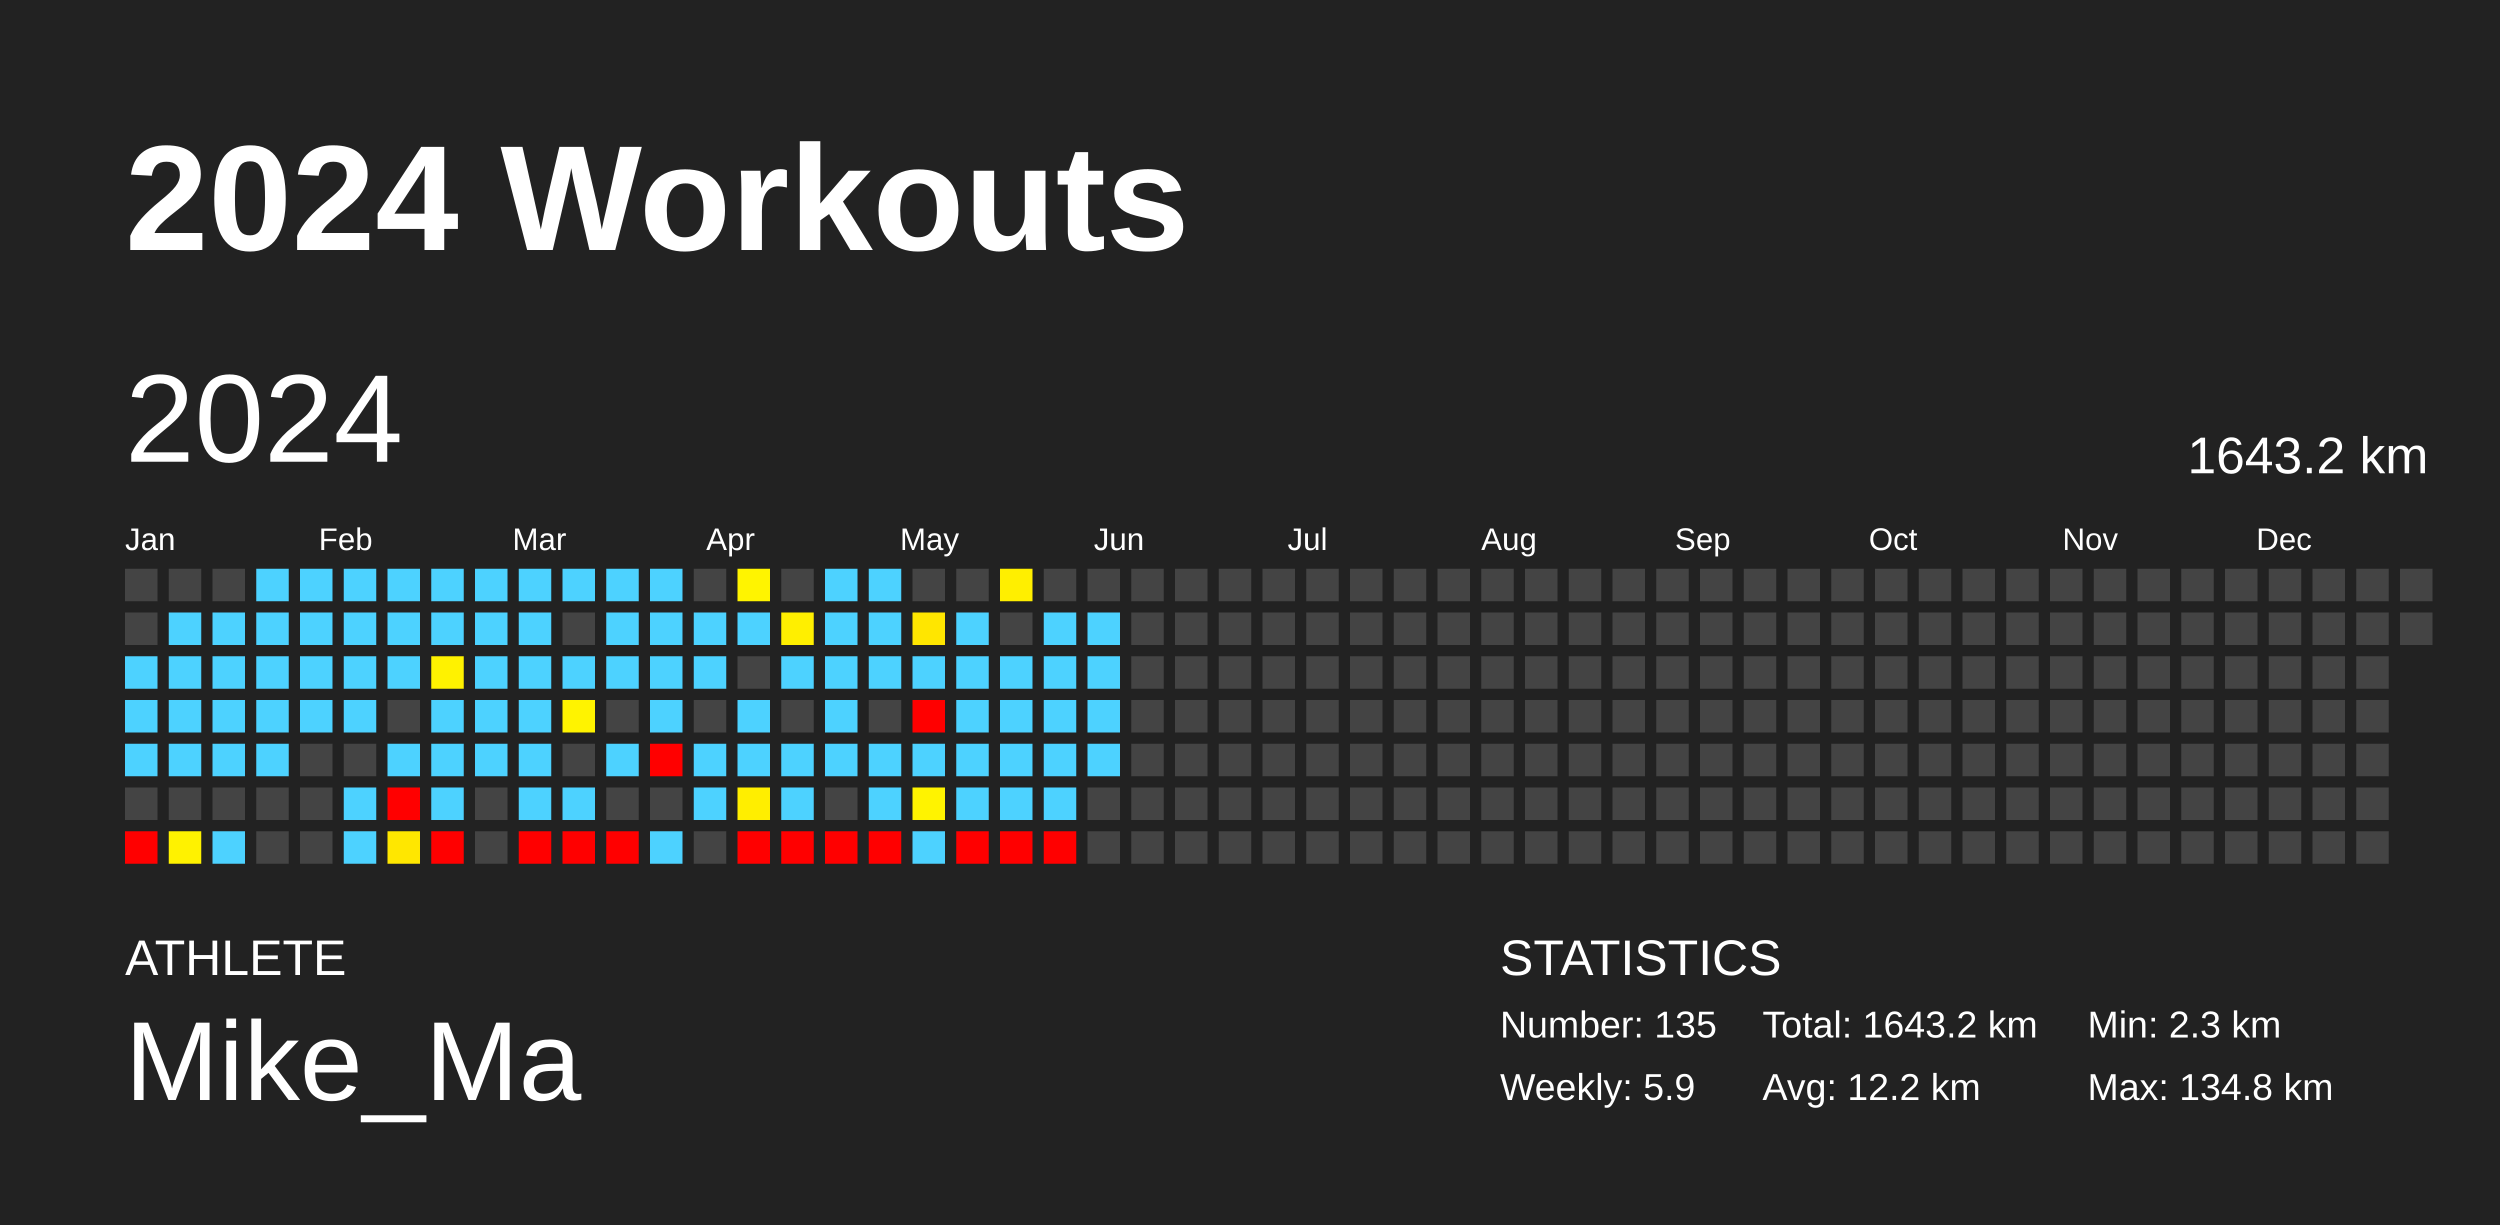
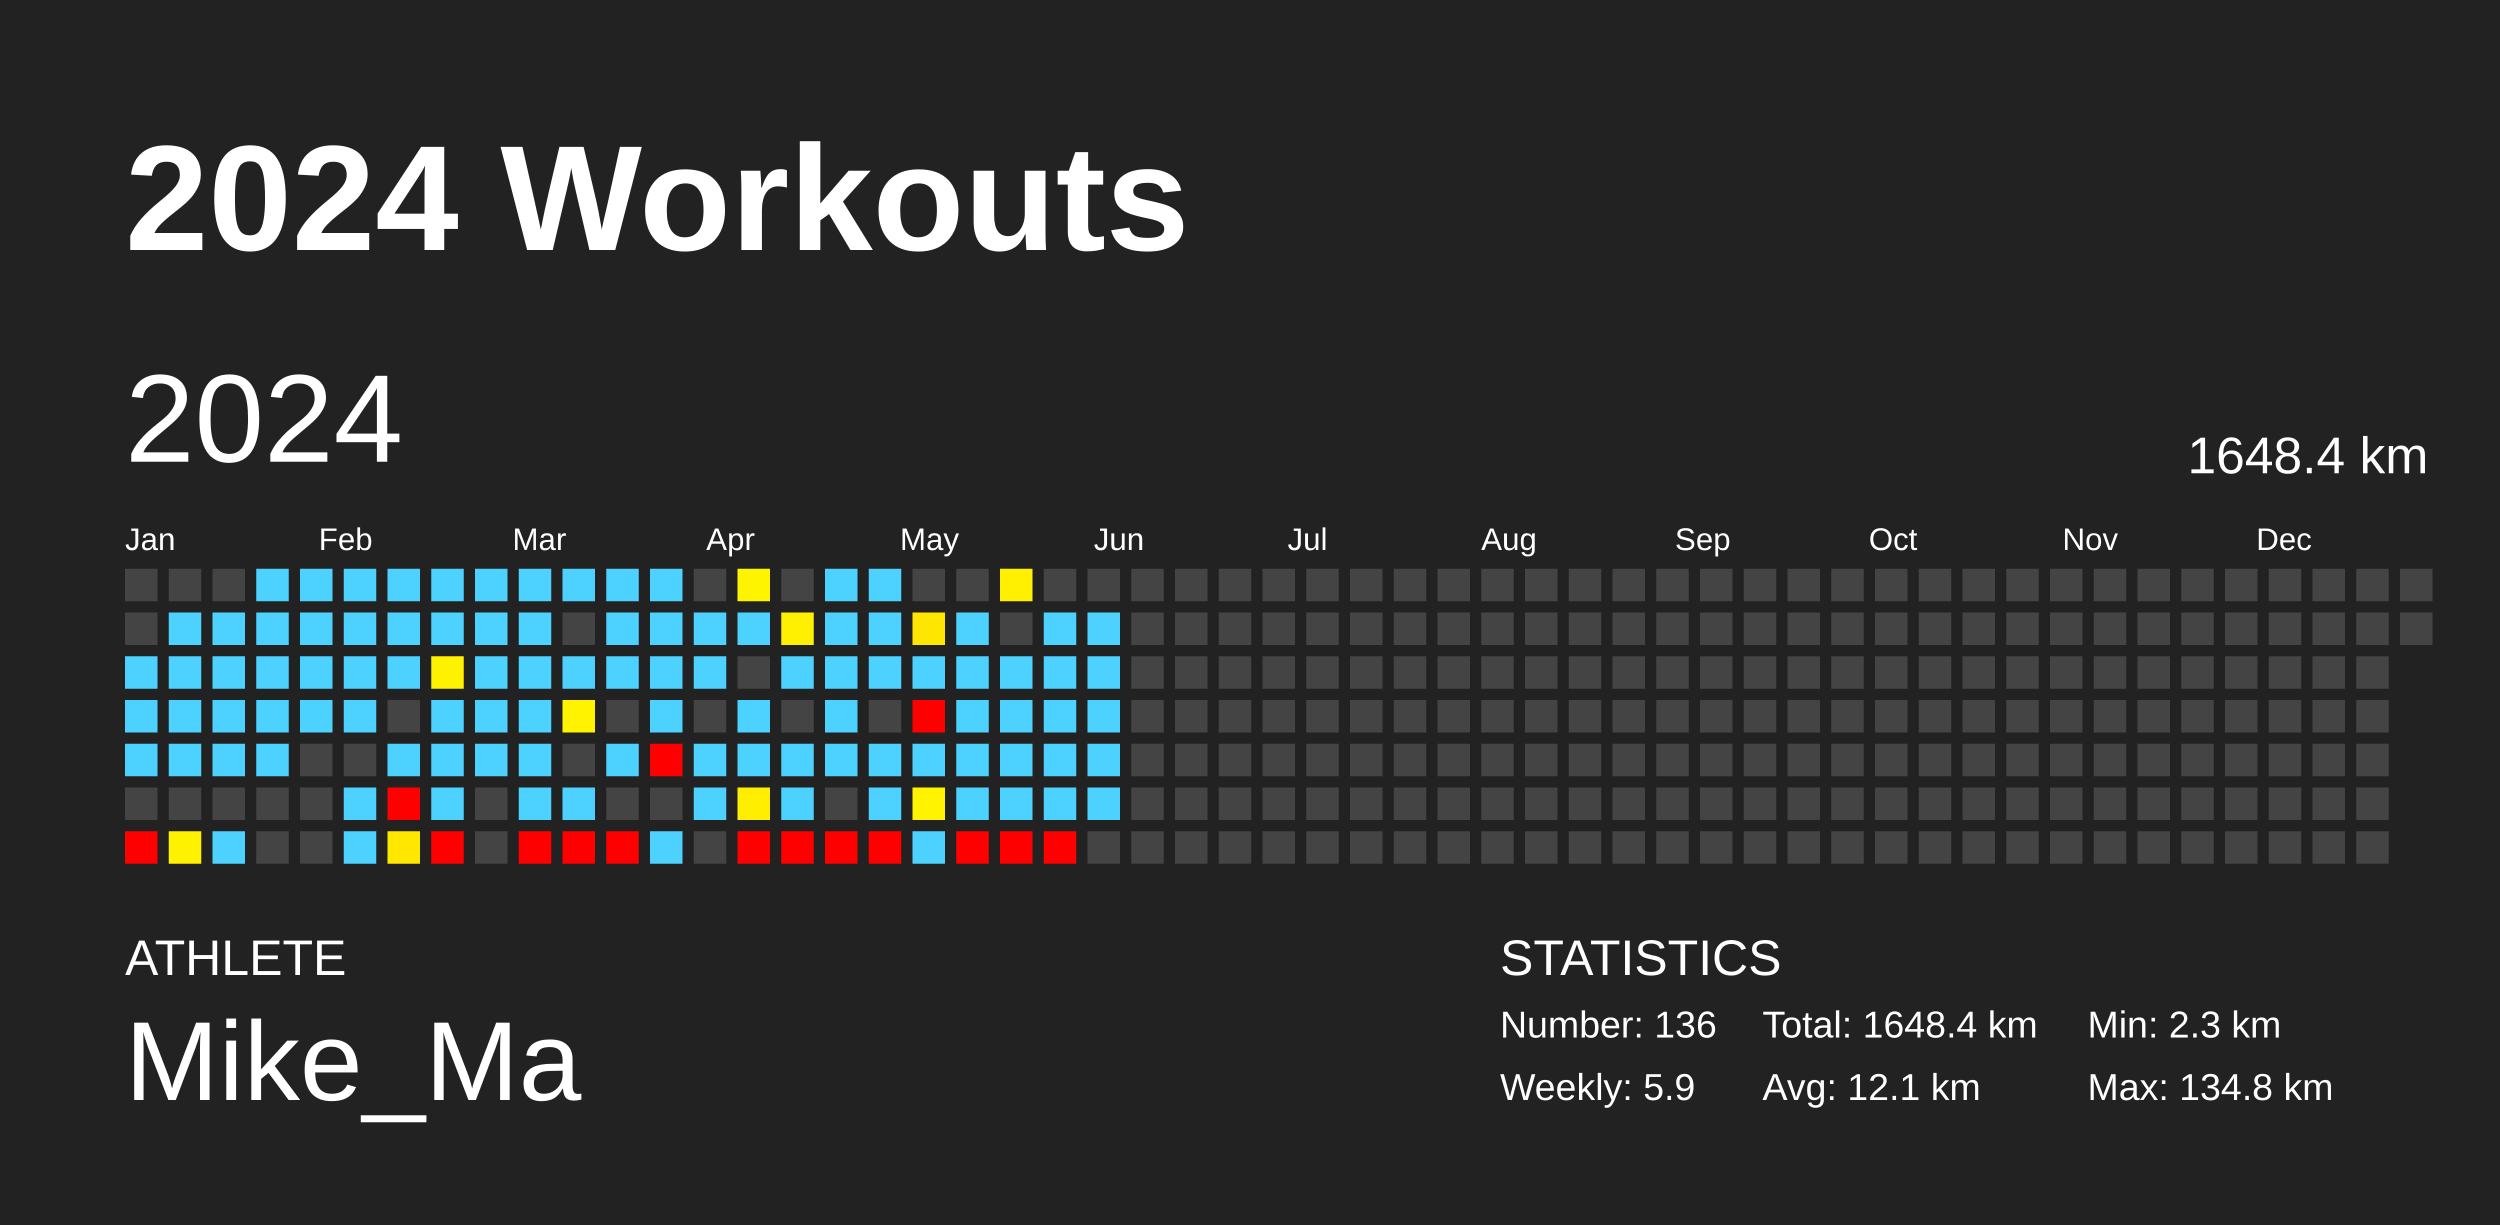
<svg xmlns="http://www.w3.org/2000/svg" baseProfile="full" height="98mm" version="1.1" viewBox="0,0,200,98" width="200mm">
  <defs />
  <rect fill="#222222" height="98" width="200" x="0" y="0" />
  <text fill="#FFFFFF" style="font-size:12px; font-family:Arial; font-weight:bold;" x="10" y="20">2024 Workouts</text>
  <text fill="#FFFFFF" style="font-size:4px; font-family:Arial" x="10" y="78">ATHLETE</text>
  <text fill="#FFFFFF" style="font-size:9px; font-family:Arial" x="10" y="88">Mike_Ma</text>
  <text fill="#FFFFFF" style="font-size:4px; font-family:Arial" x="120" y="78">STATISTICS</text>
-   <text fill="#FFFFFF" style="font-size:3px; font-family:Arial" x="120" y="83">Number: 135</text>
+   <text fill="#FFFFFF" style="font-size:3px; font-family:Arial" x="120" y="83">Number: 136</text>
  <text fill="#FFFFFF" style="font-size:3px; font-family:Arial" x="120" y="88">Weekly: 5.9</text>
-   <text fill="#FFFFFF" style="font-size:3px; font-family:Arial" x="141" y="83">Total: 1643.2 km</text>
-   <text fill="#FFFFFF" style="font-size:3px; font-family:Arial" x="141" y="88">Avg: 12.2 km</text>
+   <text fill="#FFFFFF" style="font-size:3px; font-family:Arial" x="141" y="83">Total: 1648.4 km</text>
+   <text fill="#FFFFFF" style="font-size:3px; font-family:Arial" x="141" y="88">Avg: 12.1 km</text>
  <text fill="#FFFFFF" style="font-size:3px; font-family:Arial" x="167" y="83">Min: 2.3 km</text>
  <text fill="#FFFFFF" style="font-size:3px; font-family:Arial" x="167" y="88">Max: 134.8 km</text>
  <text dominant-baseline="hanging" fill="#FFFFFF" style="font-size:10.0px; font-family:Arial;" x="10" y="30">2024</text>
-   <text dominant-baseline="hanging" fill="#FFFFFF" style="font-size:4.125px; font-family:Arial;" x="175" y="35">1643.2 km</text>
+   <text dominant-baseline="hanging" fill="#FFFFFF" style="font-size:4.125px; font-family:Arial;" x="175" y="35">1648.4 km</text>
  <text fill="#FFFFFF" style="font-size:2.5px; font-family:Arial" x="10.0" y="44">Jan</text>
  <text fill="#FFFFFF" style="font-size:2.5px; font-family:Arial" x="25.5" y="44">Feb</text>
  <text fill="#FFFFFF" style="font-size:2.5px; font-family:Arial" x="41.0" y="44">Mar</text>
  <text fill="#FFFFFF" style="font-size:2.5px; font-family:Arial" x="56.5" y="44">Apr</text>
  <text fill="#FFFFFF" style="font-size:2.5px; font-family:Arial" x="72.0" y="44">May</text>
  <text fill="#FFFFFF" style="font-size:2.5px; font-family:Arial" x="87.5" y="44">Jun</text>
  <text fill="#FFFFFF" style="font-size:2.5px; font-family:Arial" x="103.0" y="44">Jul</text>
  <text fill="#FFFFFF" style="font-size:2.5px; font-family:Arial" x="118.5" y="44">Aug</text>
  <text fill="#FFFFFF" style="font-size:2.5px; font-family:Arial" x="134.0" y="44">Sep</text>
  <text fill="#FFFFFF" style="font-size:2.5px; font-family:Arial" x="149.5" y="44">Oct</text>
  <text fill="#FFFFFF" style="font-size:2.5px; font-family:Arial" x="165.0" y="44">Nov</text>
  <text fill="#FFFFFF" style="font-size:2.5px; font-family:Arial" x="180.5" y="44">Dec</text>
  <rect fill="#444444" height="2.6" width="2.6" x="10.0" y="45.5" />
  <rect fill="#444444" height="2.6" width="2.6" x="10.0" y="49.0" />
  <rect fill="#4dd2ff" height="2.6" width="2.6" x="10.0" y="52.5" />
  <rect fill="#4dd2ff" height="2.6" width="2.6" x="10.0" y="56.0" />
  <rect fill="#4dd2ff" height="2.6" width="2.6" x="10.0" y="59.5" />
  <rect fill="#444444" height="2.6" width="2.6" x="10.0" y="63.0" />
  <rect fill="red" height="2.6" width="2.6" x="10.0" y="66.5" />
  <rect fill="#444444" height="2.6" width="2.6" x="13.5" y="45.5" />
  <rect fill="#4dd2ff" height="2.6" width="2.6" x="13.5" y="49.0" />
  <rect fill="#4dd2ff" height="2.6" width="2.6" x="13.5" y="52.5" />
  <rect fill="#4dd2ff" height="2.6" width="2.6" x="13.5" y="56.0" />
  <rect fill="#4dd2ff" height="2.6" width="2.6" x="13.5" y="59.5" />
  <rect fill="#444444" height="2.6" width="2.6" x="13.5" y="63.0" />
  <rect fill="#fff200" height="2.6" width="2.6" x="13.5" y="66.5" />
  <rect fill="#444444" height="2.6" width="2.6" x="17.0" y="45.5" />
  <rect fill="#4dd2ff" height="2.6" width="2.6" x="17.0" y="49.0" />
  <rect fill="#4dd2ff" height="2.6" width="2.6" x="17.0" y="52.5" />
  <rect fill="#4dd2ff" height="2.6" width="2.6" x="17.0" y="56.0" />
  <rect fill="#4dd2ff" height="2.6" width="2.6" x="17.0" y="59.5" />
  <rect fill="#444444" height="2.6" width="2.6" x="17.0" y="63.0" />
  <rect fill="#4dd2ff" height="2.6" width="2.6" x="17.0" y="66.5" />
  <rect fill="#4dd2ff" height="2.6" width="2.6" x="20.5" y="45.5" />
  <rect fill="#4dd2ff" height="2.6" width="2.6" x="20.5" y="49.0" />
  <rect fill="#4dd2ff" height="2.6" width="2.6" x="20.5" y="52.5" />
  <rect fill="#4dd2ff" height="2.6" width="2.6" x="20.5" y="56.0" />
  <rect fill="#4dd2ff" height="2.6" width="2.6" x="20.5" y="59.5" />
  <rect fill="#444444" height="2.6" width="2.6" x="20.5" y="63.0" />
  <rect fill="#444444" height="2.6" width="2.6" x="20.5" y="66.5" />
  <rect fill="#4dd2ff" height="2.6" width="2.6" x="24.0" y="45.5" />
  <rect fill="#4dd2ff" height="2.6" width="2.6" x="24.0" y="49.0" />
  <rect fill="#4dd2ff" height="2.6" width="2.6" x="24.0" y="52.5" />
  <rect fill="#4dd2ff" height="2.6" width="2.6" x="24.0" y="56.0" />
  <rect fill="#444444" height="2.6" width="2.6" x="24.0" y="59.5" />
  <rect fill="#444444" height="2.6" width="2.6" x="24.0" y="63.0" />
  <rect fill="#444444" height="2.6" width="2.6" x="24.0" y="66.5" />
  <rect fill="#4dd2ff" height="2.6" width="2.6" x="27.5" y="45.5" />
  <rect fill="#4dd2ff" height="2.6" width="2.6" x="27.5" y="49.0" />
  <rect fill="#4dd2ff" height="2.6" width="2.6" x="27.5" y="52.5" />
  <rect fill="#4dd2ff" height="2.6" width="2.6" x="27.5" y="56.0" />
  <rect fill="#444444" height="2.6" width="2.6" x="27.5" y="59.5" />
  <rect fill="#4dd2ff" height="2.6" width="2.6" x="27.5" y="63.0" />
  <rect fill="#4dd2ff" height="2.6" width="2.6" x="27.5" y="66.5" />
  <rect fill="#4dd2ff" height="2.6" width="2.6" x="31.0" y="45.5" />
  <rect fill="#4dd2ff" height="2.6" width="2.6" x="31.0" y="49.0" />
  <rect fill="#4dd2ff" height="2.6" width="2.6" x="31.0" y="52.5" />
  <rect fill="#444444" height="2.6" width="2.6" x="31.0" y="56.0" />
  <rect fill="#4dd2ff" height="2.6" width="2.6" x="31.0" y="59.5" />
  <rect fill="red" height="2.6" width="2.6" x="31.0" y="63.0" />
  <rect fill="#ffe700" height="2.6" width="2.6" x="31.0" y="66.5" />
  <rect fill="#4dd2ff" height="2.6" width="2.6" x="34.5" y="45.5" />
  <rect fill="#4dd2ff" height="2.6" width="2.6" x="34.5" y="49.0" />
  <rect fill="#fff200" height="2.6" width="2.6" x="34.5" y="52.5" />
  <rect fill="#4dd2ff" height="2.6" width="2.6" x="34.5" y="56.0" />
  <rect fill="#4dd2ff" height="2.6" width="2.6" x="34.5" y="59.5" />
  <rect fill="#4dd2ff" height="2.6" width="2.6" x="34.5" y="63.0" />
  <rect fill="red" height="2.6" width="2.6" x="34.5" y="66.5" />
  <rect fill="#4dd2ff" height="2.6" width="2.6" x="38.0" y="45.5" />
  <rect fill="#4dd2ff" height="2.6" width="2.6" x="38.0" y="49.0" />
  <rect fill="#4dd2ff" height="2.6" width="2.6" x="38.0" y="52.5" />
  <rect fill="#4dd2ff" height="2.6" width="2.6" x="38.0" y="56.0" />
  <rect fill="#4dd2ff" height="2.6" width="2.6" x="38.0" y="59.5" />
  <rect fill="#444444" height="2.6" width="2.6" x="38.0" y="63.0" />
  <rect fill="#444444" height="2.6" width="2.6" x="38.0" y="66.5" />
  <rect fill="#4dd2ff" height="2.6" width="2.6" x="41.5" y="45.5" />
  <rect fill="#4dd2ff" height="2.6" width="2.6" x="41.5" y="49.0" />
  <rect fill="#4dd2ff" height="2.6" width="2.6" x="41.5" y="52.5" />
  <rect fill="#4dd2ff" height="2.6" width="2.6" x="41.5" y="56.0" />
  <rect fill="#4dd2ff" height="2.6" width="2.6" x="41.5" y="59.5" />
  <rect fill="#4dd2ff" height="2.6" width="2.6" x="41.5" y="63.0" />
  <rect fill="red" height="2.6" width="2.6" x="41.5" y="66.5" />
  <rect fill="#4dd2ff" height="2.6" width="2.6" x="45.0" y="45.5" />
  <rect fill="#444444" height="2.6" width="2.6" x="45.0" y="49.0" />
  <rect fill="#4dd2ff" height="2.6" width="2.6" x="45.0" y="52.5" />
  <rect fill="#fff300" height="2.6" width="2.6" x="45.0" y="56.0" />
  <rect fill="#444444" height="2.6" width="2.6" x="45.0" y="59.5" />
  <rect fill="#4dd2ff" height="2.6" width="2.6" x="45.0" y="63.0" />
  <rect fill="red" height="2.6" width="2.6" x="45.0" y="66.5" />
  <rect fill="#4dd2ff" height="2.6" width="2.6" x="48.5" y="45.5" />
  <rect fill="#4dd2ff" height="2.6" width="2.6" x="48.5" y="49.0" />
  <rect fill="#4dd2ff" height="2.6" width="2.6" x="48.5" y="52.5" />
  <rect fill="#444444" height="2.6" width="2.6" x="48.5" y="56.0" />
  <rect fill="#4dd2ff" height="2.6" width="2.6" x="48.5" y="59.5" />
  <rect fill="#444444" height="2.6" width="2.6" x="48.5" y="63.0" />
  <rect fill="red" height="2.6" width="2.6" x="48.5" y="66.5" />
  <rect fill="#4dd2ff" height="2.6" width="2.6" x="52.0" y="45.5" />
  <rect fill="#4dd2ff" height="2.6" width="2.6" x="52.0" y="49.0" />
  <rect fill="#4dd2ff" height="2.6" width="2.6" x="52.0" y="52.5" />
  <rect fill="#4dd2ff" height="2.6" width="2.6" x="52.0" y="56.0" />
  <rect fill="red" height="2.6" width="2.6" x="52.0" y="59.5" />
  <rect fill="#444444" height="2.6" width="2.6" x="52.0" y="63.0" />
  <rect fill="#4dd2ff" height="2.6" width="2.6" x="52.0" y="66.5" />
  <rect fill="#444444" height="2.6" width="2.6" x="55.5" y="45.5" />
  <rect fill="#4dd2ff" height="2.6" width="2.6" x="55.5" y="49.0" />
  <rect fill="#4dd2ff" height="2.6" width="2.6" x="55.5" y="52.5" />
  <rect fill="#444444" height="2.6" width="2.6" x="55.5" y="56.0" />
  <rect fill="#4dd2ff" height="2.6" width="2.6" x="55.5" y="59.5" />
  <rect fill="#4dd2ff" height="2.6" width="2.6" x="55.5" y="63.0" />
  <rect fill="#444444" height="2.6" width="2.6" x="55.5" y="66.5" />
  <rect fill="#fff400" height="2.6" width="2.6" x="59.0" y="45.5" />
  <rect fill="#4dd2ff" height="2.6" width="2.6" x="59.0" y="49.0" />
  <rect fill="#444444" height="2.6" width="2.6" x="59.0" y="52.5" />
  <rect fill="#4dd2ff" height="2.6" width="2.6" x="59.0" y="56.0" />
  <rect fill="#4dd2ff" height="2.6" width="2.6" x="59.0" y="59.5" />
  <rect fill="#ffee00" height="2.6" width="2.6" x="59.0" y="63.0" />
  <rect fill="red" height="2.6" width="2.6" x="59.0" y="66.5" />
  <rect fill="#444444" height="2.6" width="2.6" x="62.5" y="45.5" />
  <rect fill="#ffef00" height="2.6" width="2.6" x="62.5" y="49.0" />
  <rect fill="#4dd2ff" height="2.6" width="2.6" x="62.5" y="52.5" />
  <rect fill="#444444" height="2.6" width="2.6" x="62.5" y="56.0" />
  <rect fill="#4dd2ff" height="2.6" width="2.6" x="62.5" y="59.5" />
  <rect fill="#4dd2ff" height="2.6" width="2.6" x="62.5" y="63.0" />
  <rect fill="red" height="2.6" width="2.6" x="62.5" y="66.5" />
  <rect fill="#4dd2ff" height="2.6" width="2.6" x="66.0" y="45.5" />
  <rect fill="#4dd2ff" height="2.6" width="2.6" x="66.0" y="49.0" />
  <rect fill="#4dd2ff" height="2.6" width="2.6" x="66.0" y="52.5" />
  <rect fill="#4dd2ff" height="2.6" width="2.6" x="66.0" y="56.0" />
  <rect fill="#4dd2ff" height="2.6" width="2.6" x="66.0" y="59.5" />
  <rect fill="#444444" height="2.6" width="2.6" x="66.0" y="63.0" />
  <rect fill="red" height="2.6" width="2.6" x="66.0" y="66.5" />
  <rect fill="#4dd2ff" height="2.6" width="2.6" x="69.5" y="45.5" />
  <rect fill="#4dd2ff" height="2.6" width="2.6" x="69.5" y="49.0" />
  <rect fill="#4dd2ff" height="2.6" width="2.6" x="69.5" y="52.5" />
  <rect fill="#444444" height="2.6" width="2.6" x="69.5" y="56.0" />
  <rect fill="#4dd2ff" height="2.6" width="2.6" x="69.5" y="59.5" />
  <rect fill="#4dd2ff" height="2.6" width="2.6" x="69.5" y="63.0" />
  <rect fill="red" height="2.6" width="2.6" x="69.5" y="66.5" />
  <rect fill="#444444" height="2.6" width="2.6" x="73.0" y="45.5" />
  <rect fill="#ffe600" height="2.6" width="2.6" x="73.0" y="49.0" />
  <rect fill="#4dd2ff" height="2.6" width="2.6" x="73.0" y="52.5" />
  <rect fill="red" height="2.6" width="2.6" x="73.0" y="56.0" />
  <rect fill="#4dd2ff" height="2.6" width="2.6" x="73.0" y="59.5" />
  <rect fill="#fff300" height="2.6" width="2.6" x="73.0" y="63.0" />
  <rect fill="#4dd2ff" height="2.6" width="2.6" x="73.0" y="66.5" />
  <rect fill="#444444" height="2.6" width="2.6" x="76.5" y="45.5" />
  <rect fill="#4dd2ff" height="2.6" width="2.6" x="76.5" y="49.0" />
  <rect fill="#4dd2ff" height="2.6" width="2.6" x="76.5" y="52.5" />
  <rect fill="#4dd2ff" height="2.6" width="2.6" x="76.5" y="56.0" />
  <rect fill="#4dd2ff" height="2.6" width="2.6" x="76.5" y="59.5" />
  <rect fill="#4dd2ff" height="2.6" width="2.6" x="76.5" y="63.0" />
  <rect fill="red" height="2.6" width="2.6" x="76.5" y="66.5" />
  <rect fill="#ffef00" height="2.6" width="2.6" x="80.0" y="45.5" />
  <rect fill="#444444" height="2.6" width="2.6" x="80.0" y="49.0" />
  <rect fill="#4dd2ff" height="2.6" width="2.6" x="80.0" y="52.5" />
  <rect fill="#4dd2ff" height="2.6" width="2.6" x="80.0" y="56.0" />
  <rect fill="#4dd2ff" height="2.6" width="2.6" x="80.0" y="59.5" />
  <rect fill="#4dd2ff" height="2.6" width="2.6" x="80.0" y="63.0" />
  <rect fill="red" height="2.6" width="2.6" x="80.0" y="66.5" />
  <rect fill="#444444" height="2.6" width="2.6" x="83.5" y="45.5" />
  <rect fill="#4dd2ff" height="2.6" width="2.6" x="83.5" y="49.0" />
  <rect fill="#4dd2ff" height="2.6" width="2.6" x="83.5" y="52.5" />
  <rect fill="#4dd2ff" height="2.6" width="2.6" x="83.5" y="56.0" />
  <rect fill="#4dd2ff" height="2.6" width="2.6" x="83.5" y="59.5" />
  <rect fill="#4dd2ff" height="2.6" width="2.6" x="83.5" y="63.0" />
  <rect fill="red" height="2.6" width="2.6" x="83.5" y="66.5" />
  <rect fill="#444444" height="2.6" width="2.6" x="87.0" y="45.5" />
  <rect fill="#4dd2ff" height="2.6" width="2.6" x="87.0" y="49.0" />
  <rect fill="#4dd2ff" height="2.6" width="2.6" x="87.0" y="52.5" />
  <rect fill="#4dd2ff" height="2.6" width="2.6" x="87.0" y="56.0" />
  <rect fill="#4dd2ff" height="2.6" width="2.6" x="87.0" y="59.5" />
-   <rect fill="#444444" height="2.6" width="2.6" x="87.0" y="63.0" />
+   <rect fill="#4dd2ff" height="2.6" width="2.6" x="87.0" y="63.0" />
  <rect fill="#444444" height="2.6" width="2.6" x="87.0" y="66.5" />
  <rect fill="#444444" height="2.6" width="2.6" x="90.5" y="45.5" />
  <rect fill="#444444" height="2.6" width="2.6" x="90.5" y="49.0" />
  <rect fill="#444444" height="2.6" width="2.6" x="90.5" y="52.5" />
  <rect fill="#444444" height="2.6" width="2.6" x="90.5" y="56.0" />
  <rect fill="#444444" height="2.6" width="2.6" x="90.5" y="59.5" />
  <rect fill="#444444" height="2.6" width="2.6" x="90.5" y="63.0" />
  <rect fill="#444444" height="2.6" width="2.6" x="90.5" y="66.5" />
  <rect fill="#444444" height="2.6" width="2.6" x="94.0" y="45.5" />
  <rect fill="#444444" height="2.6" width="2.6" x="94.0" y="49.0" />
  <rect fill="#444444" height="2.6" width="2.6" x="94.0" y="52.5" />
  <rect fill="#444444" height="2.6" width="2.6" x="94.0" y="56.0" />
  <rect fill="#444444" height="2.6" width="2.6" x="94.0" y="59.5" />
  <rect fill="#444444" height="2.6" width="2.6" x="94.0" y="63.0" />
  <rect fill="#444444" height="2.6" width="2.6" x="94.0" y="66.5" />
  <rect fill="#444444" height="2.6" width="2.6" x="97.5" y="45.5" />
  <rect fill="#444444" height="2.6" width="2.6" x="97.5" y="49.0" />
  <rect fill="#444444" height="2.6" width="2.6" x="97.5" y="52.5" />
  <rect fill="#444444" height="2.6" width="2.6" x="97.5" y="56.0" />
  <rect fill="#444444" height="2.6" width="2.6" x="97.5" y="59.5" />
  <rect fill="#444444" height="2.6" width="2.6" x="97.5" y="63.0" />
  <rect fill="#444444" height="2.6" width="2.6" x="97.5" y="66.5" />
  <rect fill="#444444" height="2.6" width="2.6" x="101.0" y="45.5" />
  <rect fill="#444444" height="2.6" width="2.6" x="101.0" y="49.0" />
  <rect fill="#444444" height="2.6" width="2.6" x="101.0" y="52.5" />
  <rect fill="#444444" height="2.6" width="2.6" x="101.0" y="56.0" />
  <rect fill="#444444" height="2.6" width="2.6" x="101.0" y="59.5" />
  <rect fill="#444444" height="2.6" width="2.6" x="101.0" y="63.0" />
  <rect fill="#444444" height="2.6" width="2.6" x="101.0" y="66.5" />
  <rect fill="#444444" height="2.6" width="2.6" x="104.5" y="45.5" />
  <rect fill="#444444" height="2.6" width="2.6" x="104.5" y="49.0" />
  <rect fill="#444444" height="2.6" width="2.6" x="104.5" y="52.5" />
  <rect fill="#444444" height="2.6" width="2.6" x="104.5" y="56.0" />
  <rect fill="#444444" height="2.6" width="2.6" x="104.5" y="59.5" />
  <rect fill="#444444" height="2.6" width="2.6" x="104.5" y="63.0" />
  <rect fill="#444444" height="2.6" width="2.6" x="104.5" y="66.5" />
  <rect fill="#444444" height="2.6" width="2.6" x="108.0" y="45.5" />
  <rect fill="#444444" height="2.6" width="2.6" x="108.0" y="49.0" />
  <rect fill="#444444" height="2.6" width="2.6" x="108.0" y="52.5" />
  <rect fill="#444444" height="2.6" width="2.6" x="108.0" y="56.0" />
  <rect fill="#444444" height="2.6" width="2.6" x="108.0" y="59.5" />
  <rect fill="#444444" height="2.6" width="2.6" x="108.0" y="63.0" />
  <rect fill="#444444" height="2.6" width="2.6" x="108.0" y="66.5" />
  <rect fill="#444444" height="2.6" width="2.6" x="111.5" y="45.5" />
  <rect fill="#444444" height="2.6" width="2.6" x="111.5" y="49.0" />
  <rect fill="#444444" height="2.6" width="2.6" x="111.5" y="52.5" />
  <rect fill="#444444" height="2.6" width="2.6" x="111.5" y="56.0" />
  <rect fill="#444444" height="2.6" width="2.6" x="111.5" y="59.5" />
  <rect fill="#444444" height="2.6" width="2.6" x="111.5" y="63.0" />
  <rect fill="#444444" height="2.6" width="2.6" x="111.5" y="66.5" />
  <rect fill="#444444" height="2.6" width="2.6" x="115.0" y="45.5" />
  <rect fill="#444444" height="2.6" width="2.6" x="115.0" y="49.0" />
  <rect fill="#444444" height="2.6" width="2.6" x="115.0" y="52.5" />
  <rect fill="#444444" height="2.6" width="2.6" x="115.0" y="56.0" />
  <rect fill="#444444" height="2.6" width="2.6" x="115.0" y="59.5" />
  <rect fill="#444444" height="2.6" width="2.6" x="115.0" y="63.0" />
  <rect fill="#444444" height="2.6" width="2.6" x="115.0" y="66.5" />
  <rect fill="#444444" height="2.6" width="2.6" x="118.5" y="45.5" />
  <rect fill="#444444" height="2.6" width="2.6" x="118.5" y="49.0" />
  <rect fill="#444444" height="2.6" width="2.6" x="118.5" y="52.5" />
  <rect fill="#444444" height="2.6" width="2.6" x="118.5" y="56.0" />
  <rect fill="#444444" height="2.6" width="2.6" x="118.5" y="59.5" />
  <rect fill="#444444" height="2.6" width="2.6" x="118.5" y="63.0" />
  <rect fill="#444444" height="2.6" width="2.6" x="118.5" y="66.5" />
  <rect fill="#444444" height="2.6" width="2.6" x="122.0" y="45.5" />
  <rect fill="#444444" height="2.6" width="2.6" x="122.0" y="49.0" />
  <rect fill="#444444" height="2.6" width="2.6" x="122.0" y="52.5" />
  <rect fill="#444444" height="2.6" width="2.6" x="122.0" y="56.0" />
  <rect fill="#444444" height="2.6" width="2.6" x="122.0" y="59.5" />
  <rect fill="#444444" height="2.6" width="2.6" x="122.0" y="63.0" />
  <rect fill="#444444" height="2.6" width="2.6" x="122.0" y="66.5" />
  <rect fill="#444444" height="2.6" width="2.6" x="125.5" y="45.5" />
  <rect fill="#444444" height="2.6" width="2.6" x="125.5" y="49.0" />
  <rect fill="#444444" height="2.6" width="2.6" x="125.5" y="52.5" />
  <rect fill="#444444" height="2.6" width="2.6" x="125.5" y="56.0" />
  <rect fill="#444444" height="2.6" width="2.6" x="125.5" y="59.5" />
  <rect fill="#444444" height="2.6" width="2.6" x="125.5" y="63.0" />
  <rect fill="#444444" height="2.6" width="2.6" x="125.5" y="66.5" />
  <rect fill="#444444" height="2.6" width="2.6" x="129.0" y="45.5" />
  <rect fill="#444444" height="2.6" width="2.6" x="129.0" y="49.0" />
  <rect fill="#444444" height="2.6" width="2.6" x="129.0" y="52.5" />
  <rect fill="#444444" height="2.6" width="2.6" x="129.0" y="56.0" />
  <rect fill="#444444" height="2.6" width="2.6" x="129.0" y="59.5" />
  <rect fill="#444444" height="2.6" width="2.6" x="129.0" y="63.0" />
  <rect fill="#444444" height="2.6" width="2.6" x="129.0" y="66.5" />
  <rect fill="#444444" height="2.6" width="2.6" x="132.5" y="45.5" />
  <rect fill="#444444" height="2.6" width="2.6" x="132.5" y="49.0" />
  <rect fill="#444444" height="2.6" width="2.6" x="132.5" y="52.5" />
  <rect fill="#444444" height="2.6" width="2.6" x="132.5" y="56.0" />
  <rect fill="#444444" height="2.6" width="2.6" x="132.5" y="59.5" />
  <rect fill="#444444" height="2.6" width="2.6" x="132.5" y="63.0" />
  <rect fill="#444444" height="2.6" width="2.6" x="132.5" y="66.5" />
  <rect fill="#444444" height="2.6" width="2.6" x="136.0" y="45.5" />
  <rect fill="#444444" height="2.6" width="2.6" x="136.0" y="49.0" />
  <rect fill="#444444" height="2.6" width="2.6" x="136.0" y="52.5" />
  <rect fill="#444444" height="2.6" width="2.6" x="136.0" y="56.0" />
  <rect fill="#444444" height="2.6" width="2.6" x="136.0" y="59.5" />
  <rect fill="#444444" height="2.6" width="2.6" x="136.0" y="63.0" />
  <rect fill="#444444" height="2.6" width="2.6" x="136.0" y="66.5" />
  <rect fill="#444444" height="2.6" width="2.6" x="139.5" y="45.5" />
  <rect fill="#444444" height="2.6" width="2.6" x="139.5" y="49.0" />
  <rect fill="#444444" height="2.6" width="2.6" x="139.5" y="52.5" />
  <rect fill="#444444" height="2.6" width="2.6" x="139.5" y="56.0" />
  <rect fill="#444444" height="2.6" width="2.6" x="139.5" y="59.5" />
  <rect fill="#444444" height="2.6" width="2.6" x="139.5" y="63.0" />
  <rect fill="#444444" height="2.6" width="2.6" x="139.5" y="66.5" />
  <rect fill="#444444" height="2.6" width="2.6" x="143.0" y="45.5" />
  <rect fill="#444444" height="2.6" width="2.6" x="143.0" y="49.0" />
  <rect fill="#444444" height="2.6" width="2.6" x="143.0" y="52.5" />
  <rect fill="#444444" height="2.6" width="2.6" x="143.0" y="56.0" />
  <rect fill="#444444" height="2.6" width="2.6" x="143.0" y="59.5" />
  <rect fill="#444444" height="2.6" width="2.6" x="143.0" y="63.0" />
  <rect fill="#444444" height="2.6" width="2.6" x="143.0" y="66.5" />
  <rect fill="#444444" height="2.6" width="2.6" x="146.5" y="45.5" />
  <rect fill="#444444" height="2.6" width="2.6" x="146.5" y="49.0" />
  <rect fill="#444444" height="2.6" width="2.6" x="146.5" y="52.5" />
  <rect fill="#444444" height="2.6" width="2.6" x="146.5" y="56.0" />
  <rect fill="#444444" height="2.6" width="2.6" x="146.5" y="59.5" />
  <rect fill="#444444" height="2.6" width="2.6" x="146.5" y="63.0" />
  <rect fill="#444444" height="2.6" width="2.6" x="146.5" y="66.5" />
  <rect fill="#444444" height="2.6" width="2.6" x="150.0" y="45.5" />
  <rect fill="#444444" height="2.6" width="2.6" x="150.0" y="49.0" />
  <rect fill="#444444" height="2.6" width="2.6" x="150.0" y="52.5" />
  <rect fill="#444444" height="2.6" width="2.6" x="150.0" y="56.0" />
  <rect fill="#444444" height="2.6" width="2.6" x="150.0" y="59.5" />
  <rect fill="#444444" height="2.6" width="2.6" x="150.0" y="63.0" />
  <rect fill="#444444" height="2.6" width="2.6" x="150.0" y="66.5" />
  <rect fill="#444444" height="2.6" width="2.6" x="153.5" y="45.5" />
  <rect fill="#444444" height="2.6" width="2.6" x="153.5" y="49.0" />
  <rect fill="#444444" height="2.6" width="2.6" x="153.5" y="52.5" />
  <rect fill="#444444" height="2.6" width="2.6" x="153.5" y="56.0" />
  <rect fill="#444444" height="2.6" width="2.6" x="153.5" y="59.5" />
  <rect fill="#444444" height="2.6" width="2.6" x="153.5" y="63.0" />
  <rect fill="#444444" height="2.6" width="2.6" x="153.5" y="66.5" />
  <rect fill="#444444" height="2.6" width="2.6" x="157.0" y="45.5" />
  <rect fill="#444444" height="2.6" width="2.6" x="157.0" y="49.0" />
  <rect fill="#444444" height="2.6" width="2.6" x="157.0" y="52.5" />
  <rect fill="#444444" height="2.6" width="2.6" x="157.0" y="56.0" />
  <rect fill="#444444" height="2.6" width="2.6" x="157.0" y="59.5" />
  <rect fill="#444444" height="2.6" width="2.6" x="157.0" y="63.0" />
  <rect fill="#444444" height="2.6" width="2.6" x="157.0" y="66.5" />
  <rect fill="#444444" height="2.6" width="2.6" x="160.5" y="45.5" />
  <rect fill="#444444" height="2.6" width="2.6" x="160.5" y="49.0" />
  <rect fill="#444444" height="2.6" width="2.6" x="160.5" y="52.5" />
  <rect fill="#444444" height="2.6" width="2.6" x="160.5" y="56.0" />
  <rect fill="#444444" height="2.6" width="2.6" x="160.5" y="59.5" />
  <rect fill="#444444" height="2.6" width="2.6" x="160.5" y="63.0" />
  <rect fill="#444444" height="2.6" width="2.6" x="160.5" y="66.5" />
  <rect fill="#444444" height="2.6" width="2.6" x="164.0" y="45.5" />
  <rect fill="#444444" height="2.6" width="2.6" x="164.0" y="49.0" />
  <rect fill="#444444" height="2.6" width="2.6" x="164.0" y="52.5" />
  <rect fill="#444444" height="2.6" width="2.6" x="164.0" y="56.0" />
  <rect fill="#444444" height="2.6" width="2.6" x="164.0" y="59.5" />
  <rect fill="#444444" height="2.6" width="2.6" x="164.0" y="63.0" />
  <rect fill="#444444" height="2.6" width="2.6" x="164.0" y="66.5" />
  <rect fill="#444444" height="2.6" width="2.6" x="167.5" y="45.5" />
  <rect fill="#444444" height="2.6" width="2.6" x="167.5" y="49.0" />
  <rect fill="#444444" height="2.6" width="2.6" x="167.5" y="52.5" />
  <rect fill="#444444" height="2.6" width="2.6" x="167.5" y="56.0" />
  <rect fill="#444444" height="2.6" width="2.6" x="167.5" y="59.5" />
  <rect fill="#444444" height="2.6" width="2.6" x="167.5" y="63.0" />
  <rect fill="#444444" height="2.6" width="2.6" x="167.5" y="66.5" />
  <rect fill="#444444" height="2.6" width="2.6" x="171.0" y="45.5" />
  <rect fill="#444444" height="2.6" width="2.6" x="171.0" y="49.0" />
  <rect fill="#444444" height="2.6" width="2.6" x="171.0" y="52.5" />
  <rect fill="#444444" height="2.6" width="2.6" x="171.0" y="56.0" />
  <rect fill="#444444" height="2.6" width="2.6" x="171.0" y="59.5" />
  <rect fill="#444444" height="2.6" width="2.6" x="171.0" y="63.0" />
  <rect fill="#444444" height="2.6" width="2.6" x="171.0" y="66.5" />
  <rect fill="#444444" height="2.6" width="2.6" x="174.5" y="45.5" />
  <rect fill="#444444" height="2.6" width="2.6" x="174.5" y="49.0" />
  <rect fill="#444444" height="2.6" width="2.6" x="174.5" y="52.5" />
  <rect fill="#444444" height="2.6" width="2.6" x="174.5" y="56.0" />
  <rect fill="#444444" height="2.6" width="2.6" x="174.5" y="59.5" />
  <rect fill="#444444" height="2.6" width="2.6" x="174.5" y="63.0" />
  <rect fill="#444444" height="2.6" width="2.6" x="174.5" y="66.5" />
  <rect fill="#444444" height="2.6" width="2.6" x="178.0" y="45.5" />
  <rect fill="#444444" height="2.6" width="2.6" x="178.0" y="49.0" />
  <rect fill="#444444" height="2.6" width="2.6" x="178.0" y="52.5" />
  <rect fill="#444444" height="2.6" width="2.6" x="178.0" y="56.0" />
  <rect fill="#444444" height="2.6" width="2.6" x="178.0" y="59.5" />
  <rect fill="#444444" height="2.6" width="2.6" x="178.0" y="63.0" />
  <rect fill="#444444" height="2.6" width="2.6" x="178.0" y="66.5" />
  <rect fill="#444444" height="2.6" width="2.6" x="181.5" y="45.5" />
  <rect fill="#444444" height="2.6" width="2.6" x="181.5" y="49.0" />
  <rect fill="#444444" height="2.6" width="2.6" x="181.5" y="52.5" />
  <rect fill="#444444" height="2.6" width="2.6" x="181.5" y="56.0" />
  <rect fill="#444444" height="2.6" width="2.6" x="181.5" y="59.5" />
  <rect fill="#444444" height="2.6" width="2.6" x="181.5" y="63.0" />
  <rect fill="#444444" height="2.6" width="2.6" x="181.5" y="66.5" />
  <rect fill="#444444" height="2.6" width="2.6" x="185.0" y="45.5" />
  <rect fill="#444444" height="2.6" width="2.6" x="185.0" y="49.0" />
  <rect fill="#444444" height="2.6" width="2.6" x="185.0" y="52.5" />
  <rect fill="#444444" height="2.6" width="2.6" x="185.0" y="56.0" />
  <rect fill="#444444" height="2.6" width="2.6" x="185.0" y="59.5" />
  <rect fill="#444444" height="2.6" width="2.6" x="185.0" y="63.0" />
  <rect fill="#444444" height="2.6" width="2.6" x="185.0" y="66.5" />
  <rect fill="#444444" height="2.6" width="2.6" x="188.5" y="45.5" />
  <rect fill="#444444" height="2.6" width="2.6" x="188.5" y="49.0" />
  <rect fill="#444444" height="2.6" width="2.6" x="188.5" y="52.5" />
  <rect fill="#444444" height="2.6" width="2.6" x="188.5" y="56.0" />
  <rect fill="#444444" height="2.6" width="2.6" x="188.5" y="59.5" />
  <rect fill="#444444" height="2.6" width="2.6" x="188.5" y="63.0" />
  <rect fill="#444444" height="2.6" width="2.6" x="188.5" y="66.5" />
  <rect fill="#444444" height="2.6" width="2.6" x="192.0" y="45.5" />
  <rect fill="#444444" height="2.6" width="2.6" x="192.0" y="49.0" />
</svg>
